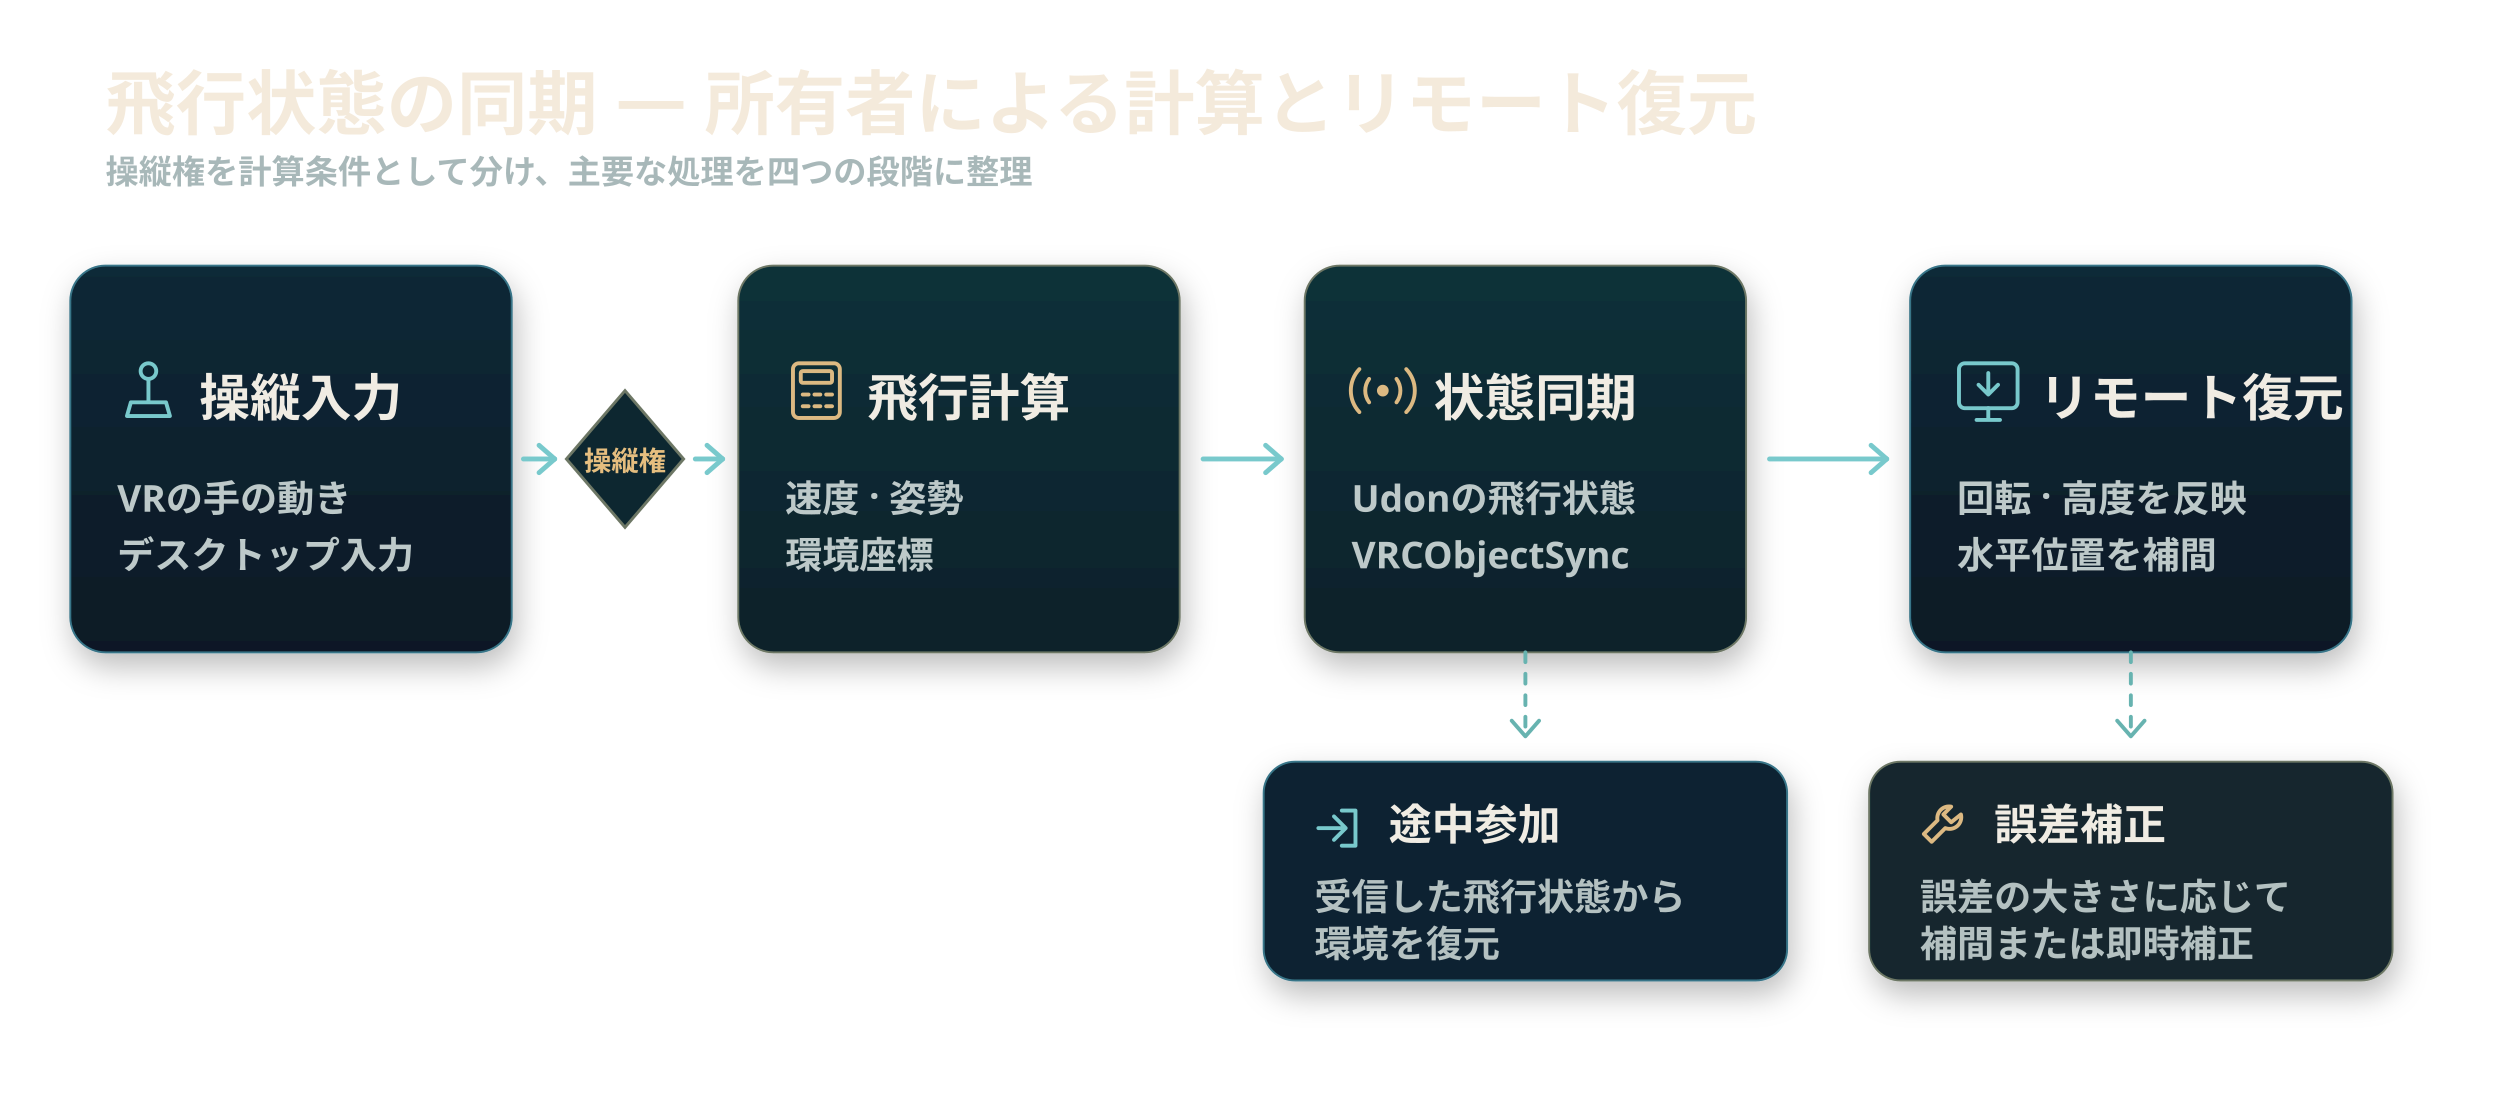
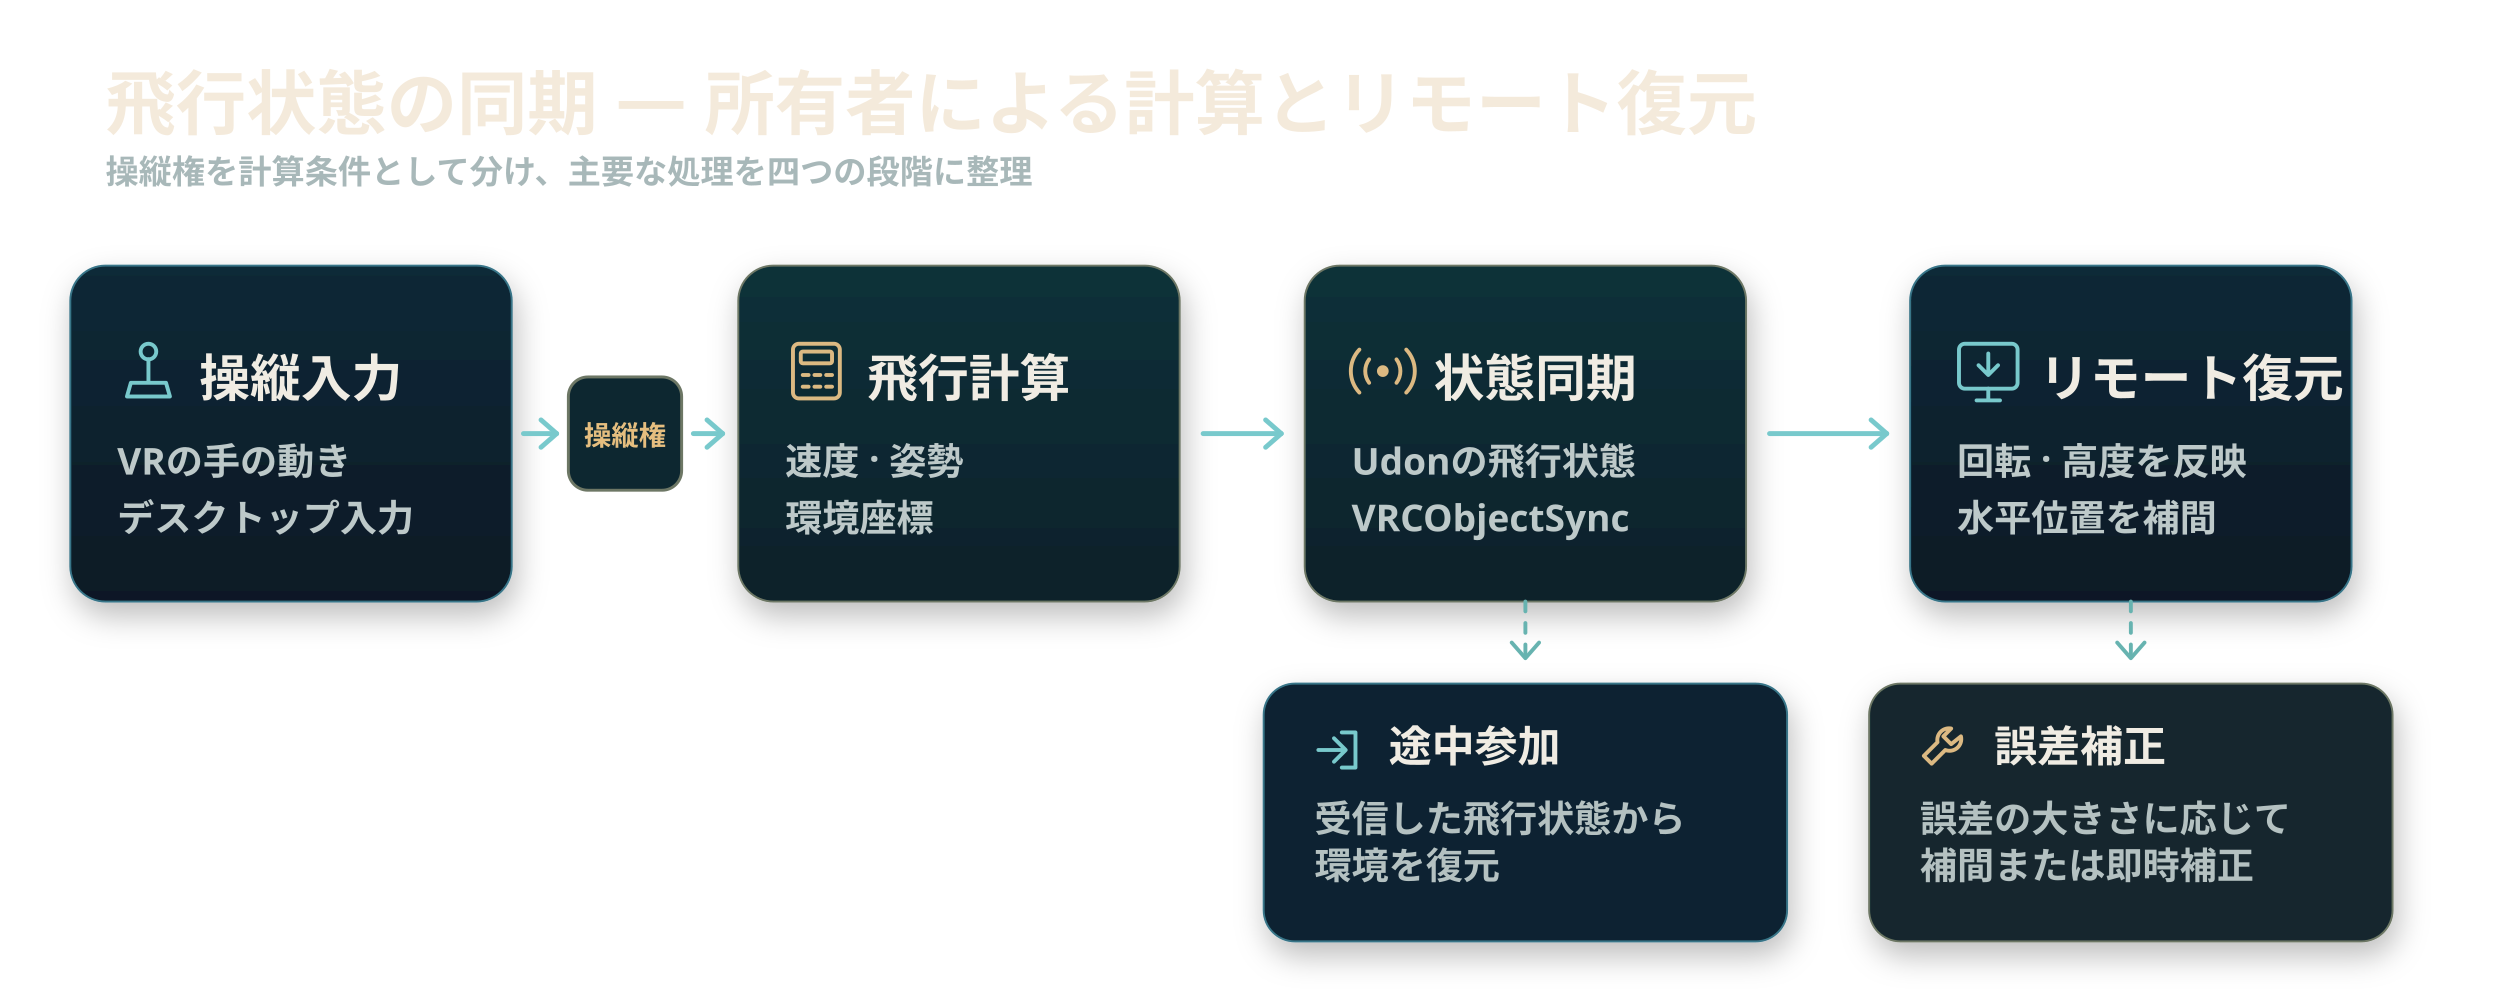
- <svg xmlns="http://www.w3.org/2000/svg" width="1280" height="560" viewBox="0 0 1280 560" role="img" aria-labelledby="title desc">
+ <svg xmlns="http://www.w3.org/2000/svg" width="1280" height="510" viewBox="0 0 1280 510" role="img" aria-labelledby="title desc">
  <defs>
    <linearGradient id="card" x1="0" y1="0" x2="0" y2="1">
      <stop stop-color="#0c2937" />
      <stop offset="1" stop-color="#071925" />
    </linearGradient>
    <linearGradient id="activeCard" x1="0" y1="0" x2="0" y2="1">
      <stop stop-color="#103139" />
      <stop offset="1" stop-color="#09212a" />
    </linearGradient>
    <filter id="shadow" x="-15%" y="-15%" width="130%" height="140%">
      <feDropShadow dy="7" stdDeviation="8" flood-color="#000" flood-opacity=".26" />
    </filter>
    <style>
      text{font-family:"Noto Sans JP","Yu Gothic UI","Segoe UI",sans-serif}
      .title{fill:#f4eadb;font-size:36px;font-weight:700}.sub{fill:#a8b8b9;font-size:17px;font-weight:600}
      .cardTitle{fill:#f0ece3;font-size:26px;font-weight:700}.detail{fill:#bdc9c9;font-size:19px;font-weight:550}
      .condition{fill:#e5be7f;font-size:14px;font-weight:700}.branchTitle{fill:#f0ece3;font-size:22px;font-weight:700}
      .branchText{fill:#b4c1c1;font-size:19px;font-weight:550}
      @media (prefers-color-scheme:light){.title{fill:#173f50}.sub{fill:#586f76}}
    </style>
  </defs>
  <text x="54" y="66" class="title">飛行状態の同期 — 所有者による計算とリモート復元</text>
  <text x="54" y="94" class="sub">操縦権を計算条件として分け、主要な処理を四つの段階に整理</text>
  <g filter="url(#shadow)">
-     <rect x="36" y="136" width="226" height="198" rx="18" fill="url(#card)" stroke="#397488" />
-     <rect x="378" y="136" width="226" height="198" rx="18" fill="url(#activeCard)" stroke="#6d7765" />
-     <rect x="668" y="136" width="226" height="198" rx="18" fill="url(#activeCard)" stroke="#6d7765" />
-     <rect x="978" y="136" width="226" height="198" rx="18" fill="url(#card)" stroke="#397488" />
+     <rect x="36" y="136" width="226" height="172" rx="18" fill="url(#card)" stroke="#397488" />
+     <rect x="378" y="136" width="226" height="172" rx="18" fill="url(#activeCard)" stroke="#6d7765" />
+     <rect x="668" y="136" width="226" height="172" rx="18" fill="url(#activeCard)" stroke="#6d7765" />
+     <rect x="978" y="136" width="226" height="172" rx="18" fill="url(#card)" stroke="#397488" />
  </g>
-   <g transform="translate(60 184)" fill="none" stroke="#78c9cc" stroke-width="2" stroke-linecap="round" stroke-linejoin="round">
+   <g transform="translate(60 174)" fill="none" stroke="#78c9cc" stroke-width="2" stroke-linecap="round" stroke-linejoin="round">
    <circle cx="16" cy="6" r="4" />
    <path d="M16 10v12M7 22h18l2 7H5l2-7" />
  </g>
-   <text x="102" y="213" class="cardTitle">操縦入力</text>
-   <text x="60" y="262" class="detail">VRの手の動き</text>
-   <text x="60" y="291" class="detail">デスクトップ入力</text>
-   <g transform="translate(402 184)" fill="none" stroke="#dcb982" stroke-width="2" stroke-linecap="round" stroke-linejoin="round">
+   <text x="102" y="203" class="cardTitle">操縦入力</text>
+   <text x="60" y="243" class="detail">VRの手の動き</text>
+   <text x="60" y="272" class="detail">デスクトップ入力</text>
+   <g transform="translate(402 174)" fill="none" stroke="#dcb982" stroke-width="2" stroke-linecap="round" stroke-linejoin="round">
    <rect x="4" y="2" width="24" height="28" rx="3" />
    <rect x="8" y="6" width="16" height="6" rx="1" />
    <path d="M9 18h3M15 18h3M21 18h3M9 24h3M15 24h3M21 24h3" />
  </g>
-   <text x="444" y="213" class="cardTitle">飛行計算</text>
-   <text x="402" y="262" class="detail">速度 · 姿勢</text>
-   <text x="402" y="291" class="detail">環境座標</text>
-   <g transform="translate(692 184)" fill="none" stroke="#dcb982" stroke-width="2" stroke-linecap="round" stroke-linejoin="round">
+   <text x="444" y="203" class="cardTitle">飛行計算</text>
+   <text x="402" y="243" class="detail">速度 · 姿勢</text>
+   <text x="402" y="272" class="detail">環境座標</text>
+   <g transform="translate(692 174)" fill="none" stroke="#dcb982" stroke-width="2" stroke-linecap="round" stroke-linejoin="round">
    <circle cx="16" cy="16" r="3" fill="#dcb982" stroke="none" />
    <path d="M9 10a10 10 0 0 0 0 12M23 10a10 10 0 0 1 0 12M4 5a16 16 0 0 0 0 22M28 5a16 16 0 0 1 0 22" />
  </g>
-   <text x="734" y="213" class="cardTitle">状態同期</text>
-   <text x="692" y="262" class="detail">Udonの飛行状態</text>
-   <text x="692" y="291" class="detail">VRCObjectSync</text>
-   <g transform="translate(1002 184)" fill="none" stroke="#78c9cc" stroke-width="2" stroke-linecap="round" stroke-linejoin="round">
+   <text x="734" y="203" class="cardTitle">状態同期</text>
+   <text x="692" y="243" class="detail">Udonの飛行状態</text>
+   <text x="692" y="272" class="detail">VRCObjectSync</text>
+   <g transform="translate(1002 174)" fill="none" stroke="#78c9cc" stroke-width="2" stroke-linecap="round" stroke-linejoin="round">
    <rect x="1" y="2" width="30" height="23" rx="3" />
    <path d="M10 31h12M16 25v6M16 7v11M11 13l5 5 5-5" />
  </g>
-   <text x="1044" y="213" class="cardTitle">リモート復元</text>
-   <text x="1002" y="262" class="detail">回転 · 高度を反映</text>
-   <text x="1002" y="291" class="detail">水平位置を補間</text>
+   <text x="1044" y="203" class="cardTitle">リモート復元</text>
+   <text x="1002" y="243" class="detail">回転 · 高度を反映</text>
+   <text x="1002" y="272" class="detail">水平位置を補間</text>
  <g fill="none" stroke="#78c9cc" stroke-width="2.5" stroke-linecap="round" stroke-linejoin="round">
-     <path d="M268 235h16" />
-     <path d="M276 228l8 7-8 7" />
-     <path d="M356 235h14" />
-     <path d="M362 228l8 7-8 7" />
-     <path d="M616 235h40" />
-     <path d="M648 228l8 7-8 7" />
-     <path d="M906 235h60" />
-     <path d="M958 228l8 7-8 7" />
+     <path d="M268 222h17" />
+     <path d="M277 215l8 7-8 7" />
+     <path d="M355 222h15" />
+     <path d="M362 215l8 7-8 7" />
+     <path d="M616 222h40" />
+     <path d="M648 215l8 7-8 7" />
+     <path d="M906 222h60" />
+     <path d="M958 215l8 7-8 7" />
  </g>
-   <path d="M320 200l30 35-30 35-30-35z" fill="#0d2730" stroke="#6d7765" stroke-width="1.5" />
-   <text x="320" y="241" class="condition" text-anchor="middle">操縦権</text>
+   <rect x="291" y="193" width="58" height="58" rx="10" fill="#0d2730" stroke="#6d7765" stroke-width="1.5" />
+   <text x="320" y="228" class="condition" text-anchor="middle">操縦権</text>
  <g fill="none" stroke="#67b3b0" stroke-width="2" stroke-linecap="round" stroke-linejoin="round" stroke-dasharray="5 6">
-     <path d="M781 334v43" />
-     <path d="M1091 334v43" />
+     <path d="M781 308v29" />
+     <path d="M1091 308v29" />
  </g>
  <g fill="none" stroke="#67b3b0" stroke-width="2" stroke-linecap="round" stroke-linejoin="round">
-     <path d="M774 369l7 8 7-8" />
-     <path d="M1084 369l7 8 7-8" />
+     <path d="M774 329l7 8 7-8" />
+     <path d="M1084 329l7 8 7-8" />
  </g>
  <g filter="url(#shadow)">
-     <rect x="647" y="390" width="268" height="112" rx="16" fill="#092431" stroke="#397488" />
-     <rect x="957" y="390" width="268" height="112" rx="16" fill="#14282d" stroke="#6d7765" />
+     <rect x="647" y="350" width="268" height="132" rx="16" fill="#092431" stroke="#397488" />
+     <rect x="957" y="350" width="268" height="132" rx="16" fill="#14282d" stroke="#6d7765" />
  </g>
-   <g transform="translate(673 412)" fill="none" stroke="#78c9cc" stroke-width="2" stroke-linecap="round" stroke-linejoin="round">
+   <g transform="translate(673 372)" fill="none" stroke="#78c9cc" stroke-width="2" stroke-linecap="round" stroke-linejoin="round">
    <path d="M14 3h7v18h-7M2 12h14M10 6l6 6-6 6" />
  </g>
-   <text x="711" y="430" class="branchTitle">途中参加</text>
-   <text x="673" y="466" class="branchText">受信した飛行状態から</text>
-   <text x="673" y="490" class="branchText">環境を復元</text>
-   <g transform="translate(983 412)" fill="none" stroke="#dcb982" stroke-width="2" stroke-linecap="round" stroke-linejoin="round">
+   <text x="711" y="390" class="branchTitle">途中参加</text>
+   <text x="673" y="426" class="branchText">受信した飛行状態から</text>
+   <text x="673" y="450" class="branchText">環境を復元</text>
+   <g transform="translate(983 372)" fill="none" stroke="#dcb982" stroke-width="2" stroke-linecap="round" stroke-linejoin="round">
    <path d="M21 5a6 6 0 0 1-8 7l-7 7-4-4 7-7a6 6 0 0 1 7-7l-4 4 4 4z" />
  </g>
-   <text x="1021" y="430" class="branchTitle">誤差補正</text>
-   <text x="983" y="466" class="branchText">誤差の大きさに応じて</text>
-   <text x="983" y="490" class="branchText">補間または即時補正</text>
+   <text x="1021" y="390" class="branchTitle">誤差補正</text>
+   <text x="983" y="426" class="branchText">誤差の大きさに応じて</text>
+   <text x="983" y="450" class="branchText">補間または即時補正</text>
</svg>
